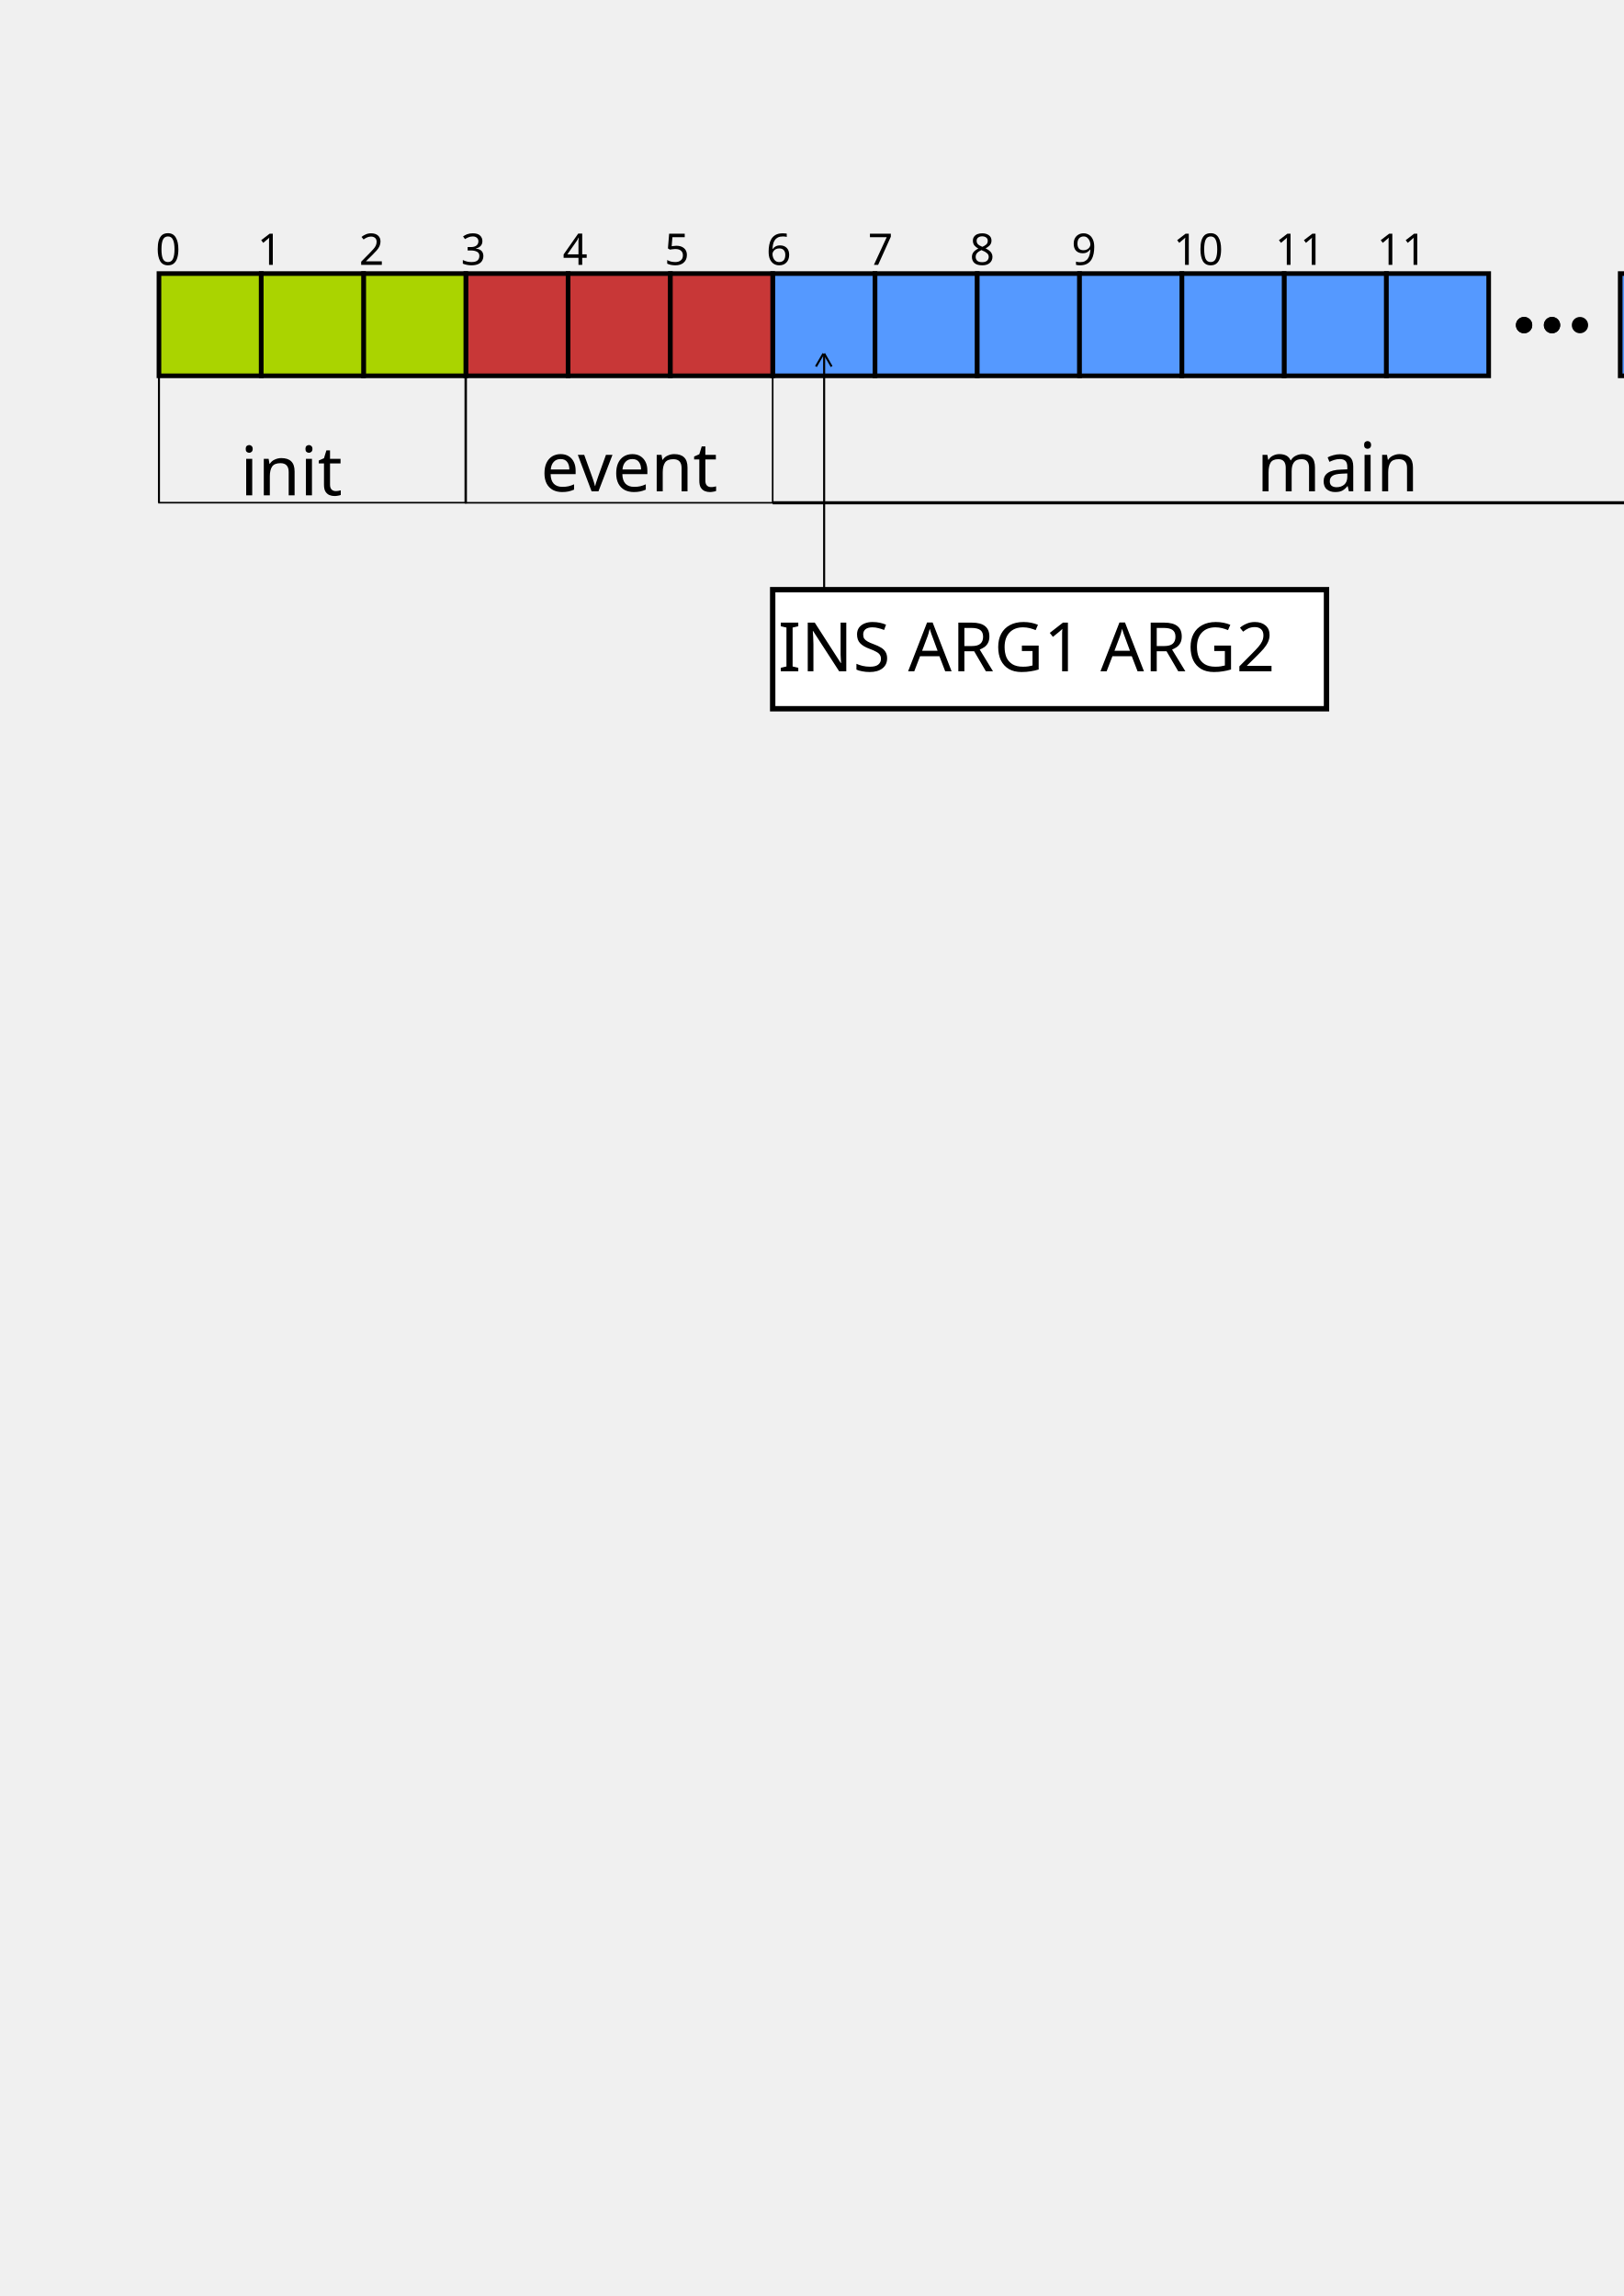
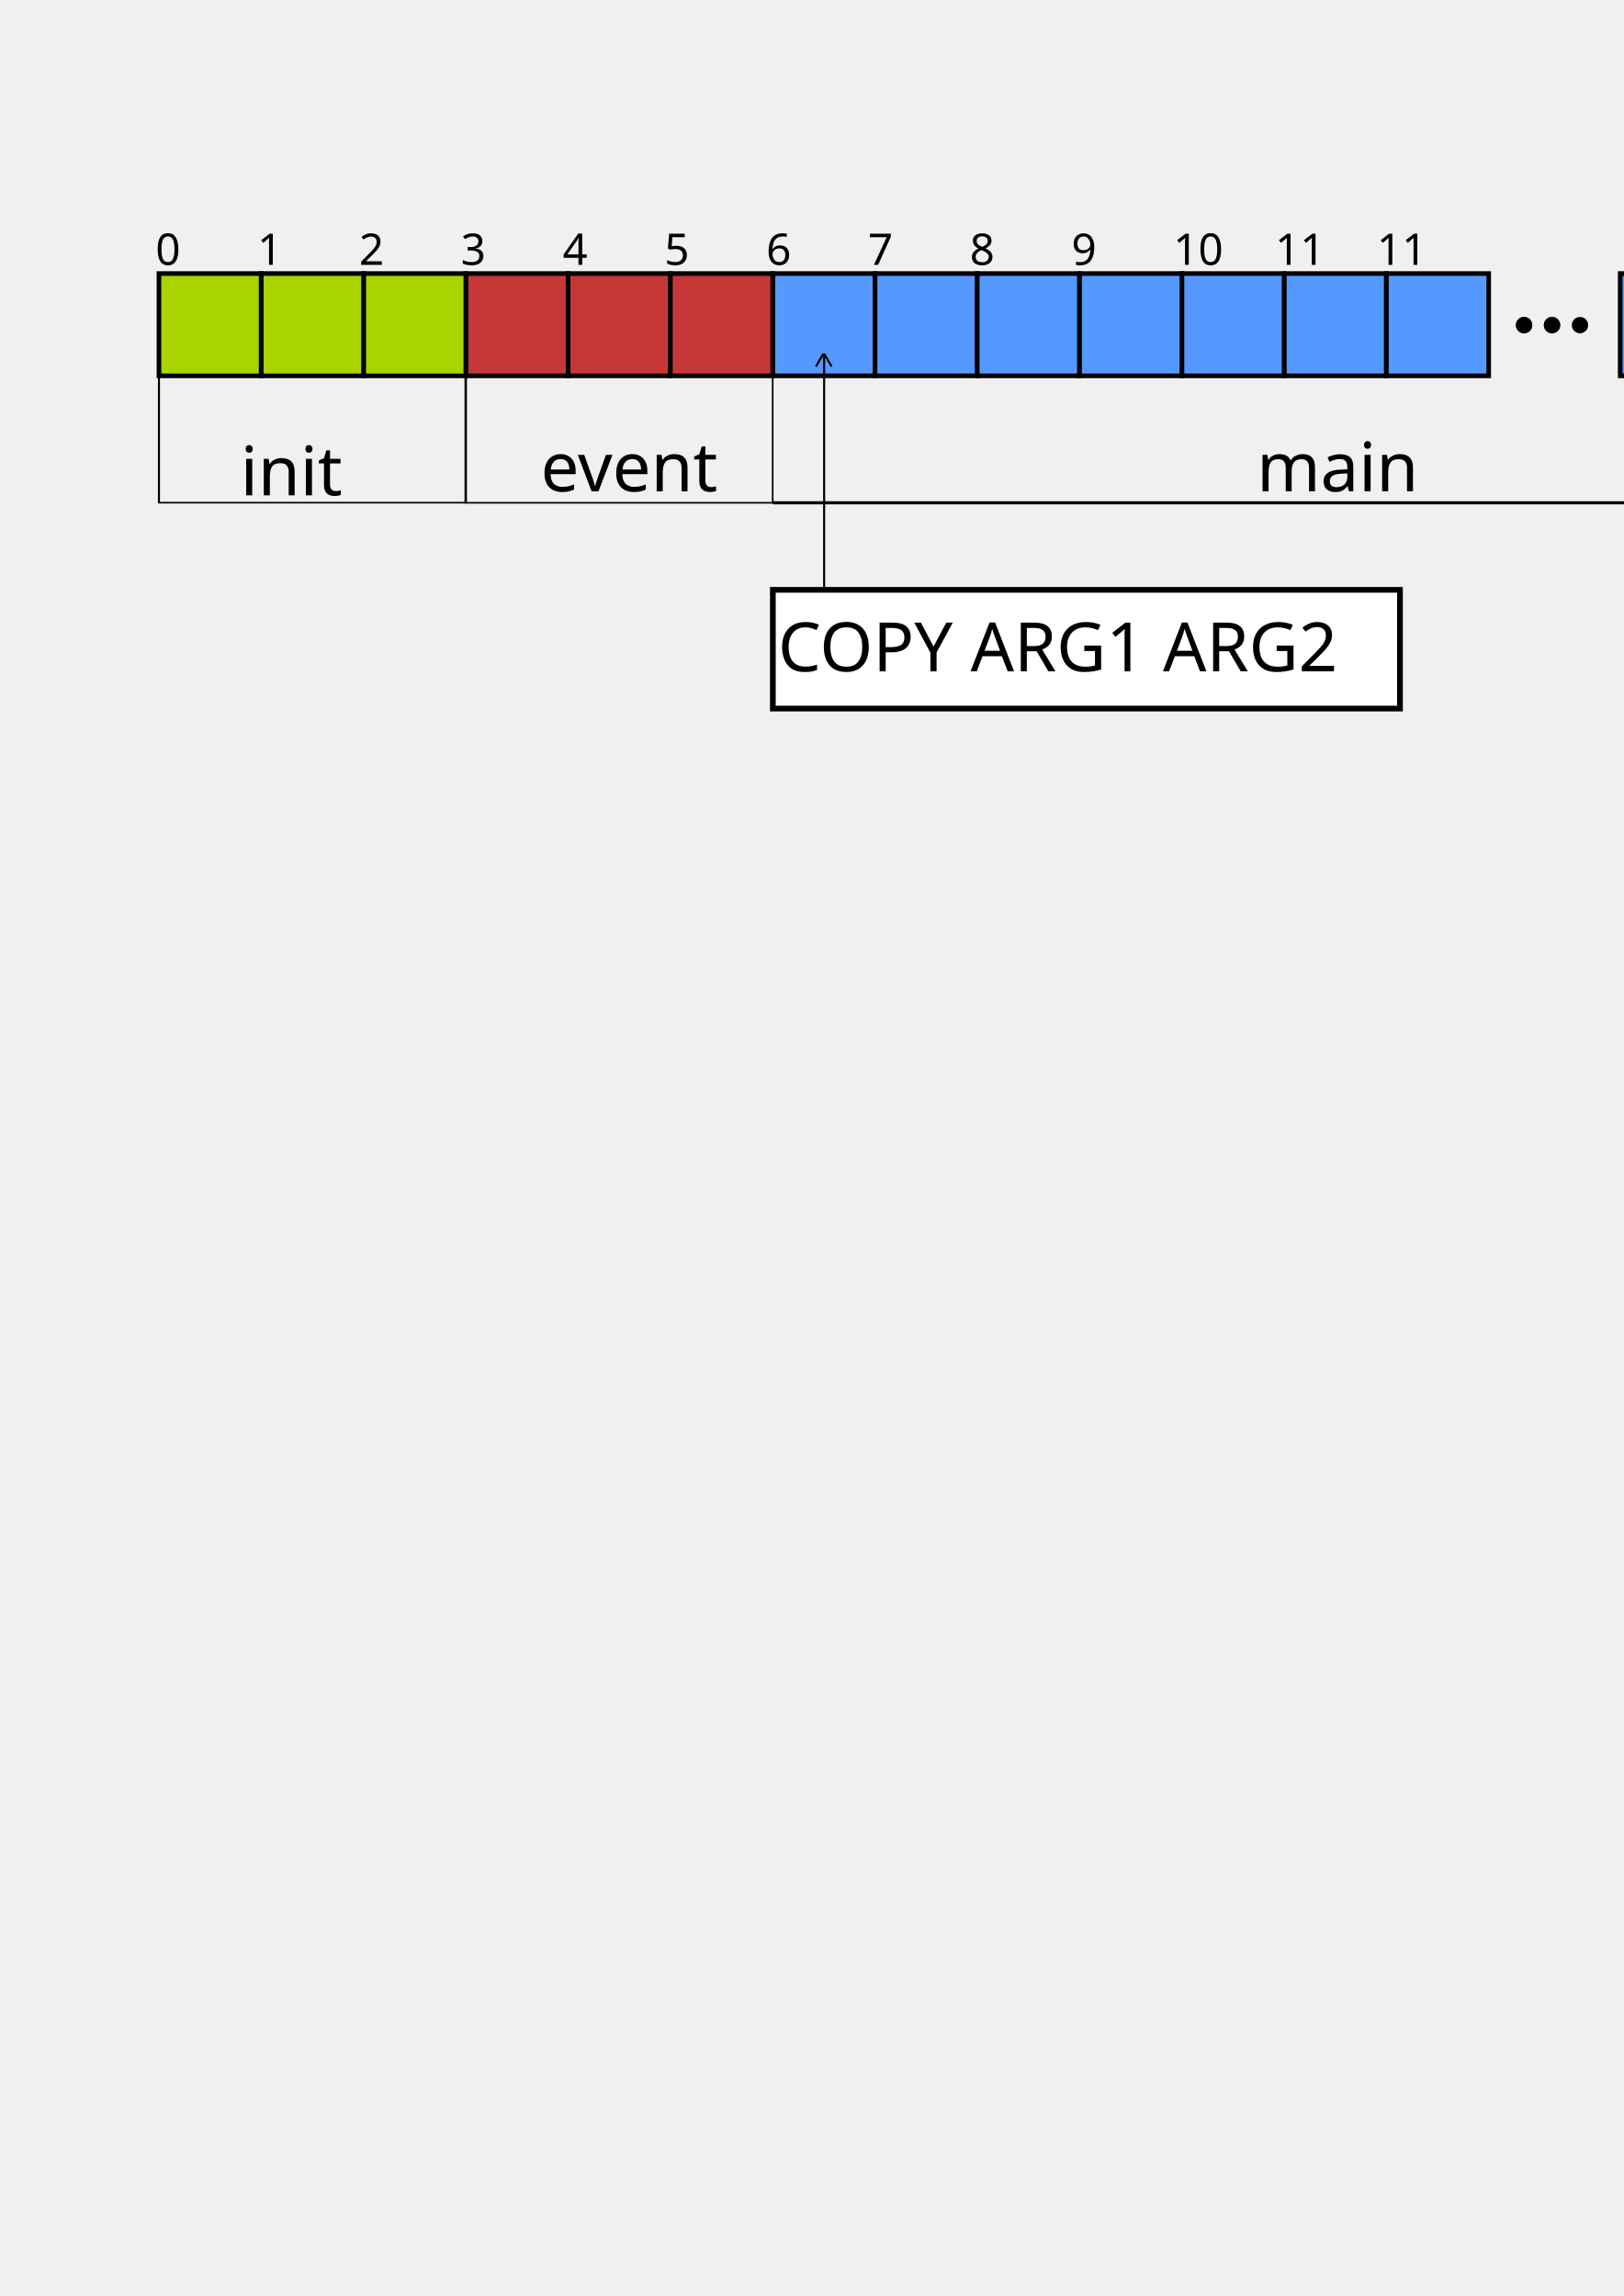
<svg xmlns="http://www.w3.org/2000/svg" width="210mm" height="297mm" viewBox="0 0 210 297" version="1.1" id="svg251">
  <defs id="defs245">
    </defs>
  <g id="layer1">
    <rect style="fill:#c83737;fill-opacity:1;stroke:#000000;stroke-width:0.6;stroke-miterlimit:4;stroke-dasharray:none" id="rect360" width="13.229" height="13.229" x="60.247" y="35.386" />
    <rect style="fill:#aad400;fill-opacity:1;stroke:#000000;stroke-width:0.6;stroke-miterlimit:4;stroke-dasharray:none" id="rect368" width="13.229" height="13.229" x="20.559" y="35.386" />
    <rect style="fill:#aad400;fill-opacity:1;stroke:#000000;stroke-width:0.6;stroke-miterlimit:4;stroke-dasharray:none" id="rect376" width="13.229" height="13.229" x="47.018" y="35.386" />
    <rect y="35.386" x="33.789" height="13.229" width="13.229" id="rect378" style="fill:#aad400;fill-opacity:1;stroke:#000000;stroke-width:0.6;stroke-miterlimit:4;stroke-dasharray:none" />
    <rect y="35.386" x="113.164" height="13.229" width="13.229" id="rect384" style="fill:#5599ff;fill-opacity:1;stroke:#000000;stroke-width:0.6;stroke-miterlimit:4;stroke-dasharray:none" />
    <rect y="35.386" x="73.476" height="13.229" width="13.229" id="rect386" style="fill:#c83737;fill-opacity:1;stroke:#000000;stroke-width:0.6;stroke-miterlimit:4;stroke-dasharray:none" />
    <rect y="35.386" x="99.934" height="13.229" width="13.229" id="rect388" style="fill:#5599ff;fill-opacity:1;stroke:#000000;stroke-width:0.6;stroke-miterlimit:4;stroke-dasharray:none" />
    <rect style="fill:#c83737;fill-opacity:1;stroke:#000000;stroke-width:0.6;stroke-miterlimit:4;stroke-dasharray:none" id="rect390" width="13.229" height="13.229" x="86.705" y="35.386" />
    <rect y="35.386" x="166.08" height="13.229" width="13.229" id="rect392" style="fill:#5599ff;fill-opacity:1;stroke:#000000;stroke-width:0.6;stroke-miterlimit:4;stroke-dasharray:none" />
    <rect y="35.386" x="126.393" height="13.229" width="13.229" id="rect394" style="fill:#5599ff;fill-opacity:1;stroke:#000000;stroke-width:0.6;stroke-miterlimit:4;stroke-dasharray:none" />
    <rect y="35.386" x="152.851" height="13.229" width="13.229" id="rect396" style="fill:#5599ff;fill-opacity:1;stroke:#000000;stroke-width:0.6;stroke-miterlimit:4;stroke-dasharray:none" />
    <rect style="fill:#5599ff;fill-opacity:1;stroke:#000000;stroke-width:0.6;stroke-miterlimit:4;stroke-dasharray:none" id="rect398" width="13.229" height="13.229" x="139.622" y="35.386" />
    <rect style="fill:#5599ff;fill-opacity:1;stroke:#000000;stroke-width:0.6;stroke-miterlimit:4;stroke-dasharray:none" id="rect400" width="13.229" height="13.229" x="236.006" y="35.386" />
    <rect style="fill:#5599ff;fill-opacity:1;stroke:#000000;stroke-width:0.6;stroke-miterlimit:4;stroke-dasharray:none" id="rect402" width="13.229" height="13.229" x="179.309" y="35.386" />
    <rect style="fill:#5599ff;fill-opacity:1;stroke:#000000;stroke-width:0.6;stroke-miterlimit:4;stroke-dasharray:none" id="rect404" width="13.229" height="13.229" x="222.777" y="35.386" />
    <rect y="35.386" x="209.548" height="13.229" width="13.229" id="rect406" style="fill:#5599ff;fill-opacity:1;stroke:#000000;stroke-width:0.6;stroke-miterlimit:4;stroke-dasharray:none" />
    <path style="fill:none;stroke:#000000;stroke-width:0.261px;stroke-linecap:butt;stroke-linejoin:miter;stroke-opacity:1" d="M 20.559,48.615 V 64.986" id="path1052" />
    <path style="fill:none;stroke:#000000;stroke-width:0.208px;stroke-linecap:butt;stroke-linejoin:miter;stroke-opacity:1" d="m 60.287,48.601 v 16.423 H 20.457" id="path1054" />
    <text xml:space="preserve" style="font-style:normal;font-variant:normal;font-weight:normal;font-stretch:normal;font-size:8.819px;line-height:1.25;font-family:sans-serif;-inkscape-font-specification:'sans-serif, Normal';font-variant-ligatures:normal;font-variant-caps:normal;font-variant-numeric:normal;font-feature-settings:normal;text-align:start;letter-spacing:0px;word-spacing:0px;writing-mode:lr-tb;text-anchor:start;fill:#000000;fill-opacity:1;stroke:none;stroke-width:0.265" x="31.089" y="64.072" id="text1058">
      <tspan id="tspan1056" x="31.089" y="64.072" style="stroke-width:0.265">init</tspan>
    </text>
    <path id="path1060" d="M 60.207,48.629 V 65" style="fill:none;stroke:#000000;stroke-width:0.261px;stroke-linecap:butt;stroke-linejoin:miter;stroke-opacity:1" />
    <path id="path1062" d="m 99.934,48.615 v 16.423 H 60.105" style="fill:none;stroke:#000000;stroke-width:0.208px;stroke-linecap:butt;stroke-linejoin:miter;stroke-opacity:1" />
    <text id="text1066" y="63.552" x="69.935" style="font-style:normal;font-variant:normal;font-weight:normal;font-stretch:normal;font-size:8.819px;line-height:1.25;font-family:sans-serif;-inkscape-font-specification:'sans-serif, Normal';font-variant-ligatures:normal;font-variant-caps:normal;font-variant-numeric:normal;font-feature-settings:normal;text-align:start;letter-spacing:0px;word-spacing:0px;writing-mode:lr-tb;text-anchor:start;fill:#000000;fill-opacity:1;stroke:none;stroke-width:0.265" xml:space="preserve">
      <tspan style="stroke-width:0.265" y="63.552" x="69.935" id="tspan1064">event</tspan>
    </text>
    <circle style="fill:#000000;fill-opacity:1;stroke:#000000;stroke-width:0.6;stroke-miterlimit:4;stroke-dasharray:none" id="path1070" cx="197.115" cy="42.055" r="0.756" />
    <circle r="0.756" cy="42.055" cx="197.115" id="circle1072" style="fill:#000000;fill-opacity:1;stroke:#000000;stroke-width:0.6;stroke-miterlimit:4;stroke-dasharray:none" />
    <circle style="fill:#000000;fill-opacity:1;stroke:#000000;stroke-width:0.6;stroke-miterlimit:4;stroke-dasharray:none" id="circle1074" cx="200.736" cy="42.055" r="0.756" />
    <circle r="0.756" cy="42.055" cx="200.723" id="circle1076" style="fill:#000000;fill-opacity:1;stroke:#000000;stroke-width:0.6;stroke-miterlimit:4;stroke-dasharray:none" />
    <circle r="0.756" cy="42.055" cx="204.344" id="circle1080" style="fill:#000000;fill-opacity:1;stroke:#000000;stroke-width:0.6;stroke-miterlimit:4;stroke-dasharray:none" />
    <path style="fill:none;stroke:#000000;stroke-width:0.403px;stroke-linecap:butt;stroke-linejoin:miter;stroke-opacity:1" d="m 249.484,48.615 v 16.423 H 99.934" id="path1082" />
    <text xml:space="preserve" style="font-style:normal;font-variant:normal;font-weight:normal;font-stretch:normal;font-size:8.819px;line-height:1.25;font-family:sans-serif;-inkscape-font-specification:'sans-serif, Normal';font-variant-ligatures:normal;font-variant-caps:normal;font-variant-numeric:normal;font-feature-settings:normal;text-align:start;letter-spacing:0px;word-spacing:0px;writing-mode:lr-tb;text-anchor:start;fill:#000000;fill-opacity:1;stroke:none;stroke-width:0.265" x="162.539" y="63.552" id="text1086">
      <tspan id="tspan1084" x="162.539" y="63.552" style="stroke-width:0.265">main</tspan>
    </text>
    <path style="fill:none;stroke:#000000;stroke-width:0.265px;stroke-linecap:butt;stroke-linejoin:miter;stroke-opacity:1" d="M 106.589,45.74 V 80.798" id="path1127" />
-     <rect style="fill:#ffffff;fill-opacity:1;stroke:#000000;stroke-width:0.694;stroke-miterlimit:4;stroke-dasharray:none" id="rect1107" width="71.627" height="15.403" x="99.934" y="76.277" />
+     <rect style="fill:#ffffff;fill-opacity:1;stroke:#000000;stroke-width:0.738;stroke-miterlimit:4;stroke-dasharray:none" id="rect1107" width="81.108" height="15.359" x="99.956" y="76.298" />
    <text id="text1066-6" y="86.834" x="100.621" style="font-style:normal;font-variant:normal;font-weight:normal;font-stretch:normal;font-size:8.819px;line-height:1.25;font-family:sans-serif;-inkscape-font-specification:'sans-serif, Normal';font-variant-ligatures:normal;font-variant-caps:normal;font-variant-numeric:normal;font-feature-settings:normal;text-align:start;letter-spacing:0px;word-spacing:0px;writing-mode:lr-tb;text-anchor:start;fill:#000000;fill-opacity:1;stroke:none;stroke-width:0.265" xml:space="preserve">
-       <tspan style="stroke-width:0.265" y="86.834" x="100.621" id="tspan1064-7">INS ARG1 ARG2</tspan>
+       <tspan style="stroke-width:0.265" y="86.834" x="100.621" id="tspan1064-7">COPY ARG1 ARG2</tspan>
    </text>
    <path style="fill:none;stroke:#000000;stroke-width:0.265px;stroke-linecap:butt;stroke-linejoin:miter;stroke-opacity:1" d="m 106.589,45.74 0.965,1.671" id="path1129" />
    <path id="path1131" d="m 105.531,47.411 0.965,-1.671" style="fill:none;stroke:#000000;stroke-width:0.265px;stroke-linecap:butt;stroke-linejoin:miter;stroke-opacity:1" />
    <text xml:space="preserve" style="font-style:normal;font-variant:normal;font-weight:normal;font-stretch:normal;font-size:8.819px;line-height:1.25;font-family:sans-serif;-inkscape-font-specification:'sans-serif, Normal';font-variant-ligatures:normal;font-variant-caps:normal;font-variant-numeric:normal;font-feature-settings:normal;text-align:start;letter-spacing:0px;word-spacing:0px;writing-mode:lr-tb;text-anchor:start;fill:#000000;fill-opacity:1;stroke:none;stroke-width:0.265" x="178.075" y="34.255" id="text1058-5">
      <tspan id="tspan1056-3" x="178.075" y="34.255" style="font-size:5.644px;stroke-width:0.265">11</tspan>
    </text>
    <text id="text1153" y="34.255" x="164.912" style="font-style:normal;font-variant:normal;font-weight:normal;font-stretch:normal;font-size:8.819px;line-height:1.25;font-family:sans-serif;-inkscape-font-specification:'sans-serif, Normal';font-variant-ligatures:normal;font-variant-caps:normal;font-variant-numeric:normal;font-feature-settings:normal;text-align:start;letter-spacing:0px;word-spacing:0px;writing-mode:lr-tb;text-anchor:start;fill:#000000;fill-opacity:1;stroke:none;stroke-width:0.265" xml:space="preserve">
      <tspan style="font-size:5.644px;stroke-width:0.265" y="34.255" x="164.912" id="tspan1151">11</tspan>
    </text>
    <text xml:space="preserve" style="font-style:normal;font-variant:normal;font-weight:normal;font-stretch:normal;font-size:8.819px;line-height:1.25;font-family:sans-serif;-inkscape-font-specification:'sans-serif, Normal';font-variant-ligatures:normal;font-variant-caps:normal;font-variant-numeric:normal;font-feature-settings:normal;text-align:start;letter-spacing:0px;word-spacing:0px;writing-mode:lr-tb;text-anchor:start;fill:#000000;fill-opacity:1;stroke:none;stroke-width:0.265" x="151.749" y="34.255" id="text1157">
      <tspan id="tspan1155" x="151.749" y="34.255" style="font-size:5.644px;stroke-width:0.265">10</tspan>
    </text>
    <text id="text1161" y="34.255" x="138.586" style="font-style:normal;font-variant:normal;font-weight:normal;font-stretch:normal;font-size:8.819px;line-height:1.25;font-family:sans-serif;-inkscape-font-specification:'sans-serif, Normal';font-variant-ligatures:normal;font-variant-caps:normal;font-variant-numeric:normal;font-feature-settings:normal;text-align:start;letter-spacing:0px;word-spacing:0px;writing-mode:lr-tb;text-anchor:start;fill:#000000;fill-opacity:1;stroke:none;stroke-width:0.265" xml:space="preserve">
      <tspan style="font-size:5.644px;stroke-width:0.265" y="34.255" x="138.586" id="tspan1159">9</tspan>
    </text>
    <text xml:space="preserve" style="font-style:normal;font-variant:normal;font-weight:normal;font-stretch:normal;font-size:8.819px;line-height:1.25;font-family:sans-serif;-inkscape-font-specification:'sans-serif, Normal';font-variant-ligatures:normal;font-variant-caps:normal;font-variant-numeric:normal;font-feature-settings:normal;text-align:start;letter-spacing:0px;word-spacing:0px;writing-mode:lr-tb;text-anchor:start;fill:#000000;fill-opacity:1;stroke:none;stroke-width:0.265" x="125.423" y="34.255" id="text1165">
      <tspan id="tspan1163" x="125.423" y="34.255" style="font-size:5.644px;stroke-width:0.265">8</tspan>
    </text>
    <text id="text1169" y="34.255" x="112.26" style="font-style:normal;font-variant:normal;font-weight:normal;font-stretch:normal;font-size:8.819px;line-height:1.25;font-family:sans-serif;-inkscape-font-specification:'sans-serif, Normal';font-variant-ligatures:normal;font-variant-caps:normal;font-variant-numeric:normal;font-feature-settings:normal;text-align:start;letter-spacing:0px;word-spacing:0px;writing-mode:lr-tb;text-anchor:start;fill:#000000;fill-opacity:1;stroke:none;stroke-width:0.265" xml:space="preserve">
      <tspan style="font-size:5.644px;stroke-width:0.265" y="34.255" x="112.26" id="tspan1167">7</tspan>
    </text>
    <text xml:space="preserve" style="font-style:normal;font-variant:normal;font-weight:normal;font-stretch:normal;font-size:8.819px;line-height:1.25;font-family:sans-serif;-inkscape-font-specification:'sans-serif, Normal';font-variant-ligatures:normal;font-variant-caps:normal;font-variant-numeric:normal;font-feature-settings:normal;text-align:start;letter-spacing:0px;word-spacing:0px;writing-mode:lr-tb;text-anchor:start;fill:#000000;fill-opacity:1;stroke:none;stroke-width:0.265" x="99.097" y="34.255" id="text1173">
      <tspan id="tspan1171" x="99.097" y="34.255" style="font-size:5.644px;stroke-width:0.265">6</tspan>
    </text>
    <text id="text1177" y="34.255" x="85.934" style="font-style:normal;font-variant:normal;font-weight:normal;font-stretch:normal;font-size:8.819px;line-height:1.25;font-family:sans-serif;-inkscape-font-specification:'sans-serif, Normal';font-variant-ligatures:normal;font-variant-caps:normal;font-variant-numeric:normal;font-feature-settings:normal;text-align:start;letter-spacing:0px;word-spacing:0px;writing-mode:lr-tb;text-anchor:start;fill:#000000;fill-opacity:1;stroke:none;stroke-width:0.265" xml:space="preserve">
      <tspan style="font-size:5.644px;stroke-width:0.265" y="34.255" x="85.934" id="tspan1175">5</tspan>
    </text>
    <text xml:space="preserve" style="font-style:normal;font-variant:normal;font-weight:normal;font-stretch:normal;font-size:8.819px;line-height:1.25;font-family:sans-serif;-inkscape-font-specification:'sans-serif, Normal';font-variant-ligatures:normal;font-variant-caps:normal;font-variant-numeric:normal;font-feature-settings:normal;text-align:start;letter-spacing:0px;word-spacing:0px;writing-mode:lr-tb;text-anchor:start;fill:#000000;fill-opacity:1;stroke:none;stroke-width:0.265" x="72.771" y="34.255" id="text1181">
      <tspan id="tspan1179" x="72.771" y="34.255" style="font-size:5.644px;stroke-width:0.265">4</tspan>
    </text>
    <text id="text1185" y="34.255" x="59.608" style="font-style:normal;font-variant:normal;font-weight:normal;font-stretch:normal;font-size:8.819px;line-height:1.25;font-family:sans-serif;-inkscape-font-specification:'sans-serif, Normal';font-variant-ligatures:normal;font-variant-caps:normal;font-variant-numeric:normal;font-feature-settings:normal;text-align:start;letter-spacing:0px;word-spacing:0px;writing-mode:lr-tb;text-anchor:start;fill:#000000;fill-opacity:1;stroke:none;stroke-width:0.265" xml:space="preserve">
      <tspan style="font-size:5.644px;stroke-width:0.265" y="34.255" x="59.608" id="tspan1183">3</tspan>
    </text>
    <text xml:space="preserve" style="font-style:normal;font-variant:normal;font-weight:normal;font-stretch:normal;font-size:8.819px;line-height:1.25;font-family:sans-serif;-inkscape-font-specification:'sans-serif, Normal';font-variant-ligatures:normal;font-variant-caps:normal;font-variant-numeric:normal;font-feature-settings:normal;text-align:start;letter-spacing:0px;word-spacing:0px;writing-mode:lr-tb;text-anchor:start;fill:#000000;fill-opacity:1;stroke:none;stroke-width:0.265" x="46.445" y="34.255" id="text1189">
      <tspan id="tspan1187" x="46.445" y="34.255" style="font-size:5.644px;stroke-width:0.265">2</tspan>
    </text>
    <text id="text1193" y="34.255" x="33.282" style="font-style:normal;font-variant:normal;font-weight:normal;font-stretch:normal;font-size:8.819px;line-height:1.25;font-family:sans-serif;-inkscape-font-specification:'sans-serif, Normal';font-variant-ligatures:normal;font-variant-caps:normal;font-variant-numeric:normal;font-feature-settings:normal;text-align:start;letter-spacing:0px;word-spacing:0px;writing-mode:lr-tb;text-anchor:start;fill:#000000;fill-opacity:1;stroke:none;stroke-width:0.265" xml:space="preserve">
      <tspan style="font-size:5.644px;stroke-width:0.265" y="34.255" x="33.282" id="tspan1191">1</tspan>
    </text>
    <text xml:space="preserve" style="font-style:normal;font-variant:normal;font-weight:normal;font-stretch:normal;font-size:8.819px;line-height:1.25;font-family:sans-serif;-inkscape-font-specification:'sans-serif, Normal';font-variant-ligatures:normal;font-variant-caps:normal;font-variant-numeric:normal;font-feature-settings:normal;text-align:start;letter-spacing:0px;word-spacing:0px;writing-mode:lr-tb;text-anchor:start;fill:#000000;fill-opacity:1;stroke:none;stroke-width:0.265" x="20.119" y="34.255" id="text1197">
      <tspan id="tspan1195" x="20.119" y="34.255" style="font-size:5.644px;stroke-width:0.265">0</tspan>
    </text>
    <text id="text4905" y="34.255" x="236.402" style="font-style:normal;font-variant:normal;font-weight:normal;font-stretch:normal;font-size:8.819px;line-height:1.25;font-family:sans-serif;-inkscape-font-specification:'sans-serif, Normal';font-variant-ligatures:normal;font-variant-caps:normal;font-variant-numeric:normal;font-feature-settings:normal;text-align:start;letter-spacing:0px;word-spacing:0px;writing-mode:lr-tb;text-anchor:start;fill:#000000;fill-opacity:1;stroke:none;stroke-width:0.265" xml:space="preserve">
      <tspan style="font-size:5.644px;stroke-width:0.265" y="34.255" x="236.402" id="tspan4903">35</tspan>
    </text>
    <text xml:space="preserve" style="font-style:normal;font-variant:normal;font-weight:normal;font-stretch:normal;font-size:8.819px;line-height:1.25;font-family:sans-serif;-inkscape-font-specification:'sans-serif, Normal';font-variant-ligatures:normal;font-variant-caps:normal;font-variant-numeric:normal;font-feature-settings:normal;text-align:start;letter-spacing:0px;word-spacing:0px;writing-mode:lr-tb;text-anchor:start;fill:#000000;fill-opacity:1;stroke:none;stroke-width:0.265" x="223.239" y="34.255" id="text4909">
      <tspan id="tspan4907" x="223.239" y="34.255" style="font-size:5.644px;stroke-width:0.265">34</tspan>
    </text>
    <text id="text4913" y="34.255" x="210.076" style="font-style:normal;font-variant:normal;font-weight:normal;font-stretch:normal;font-size:8.819px;line-height:1.25;font-family:sans-serif;-inkscape-font-specification:'sans-serif, Normal';font-variant-ligatures:normal;font-variant-caps:normal;font-variant-numeric:normal;font-feature-settings:normal;text-align:start;letter-spacing:0px;word-spacing:0px;writing-mode:lr-tb;text-anchor:start;fill:#000000;fill-opacity:1;stroke:none;stroke-width:0.265" xml:space="preserve">
      <tspan style="font-size:5.644px;stroke-width:0.265" y="34.255" x="210.076" id="tspan4911">33</tspan>
    </text>
  </g>
</svg>
